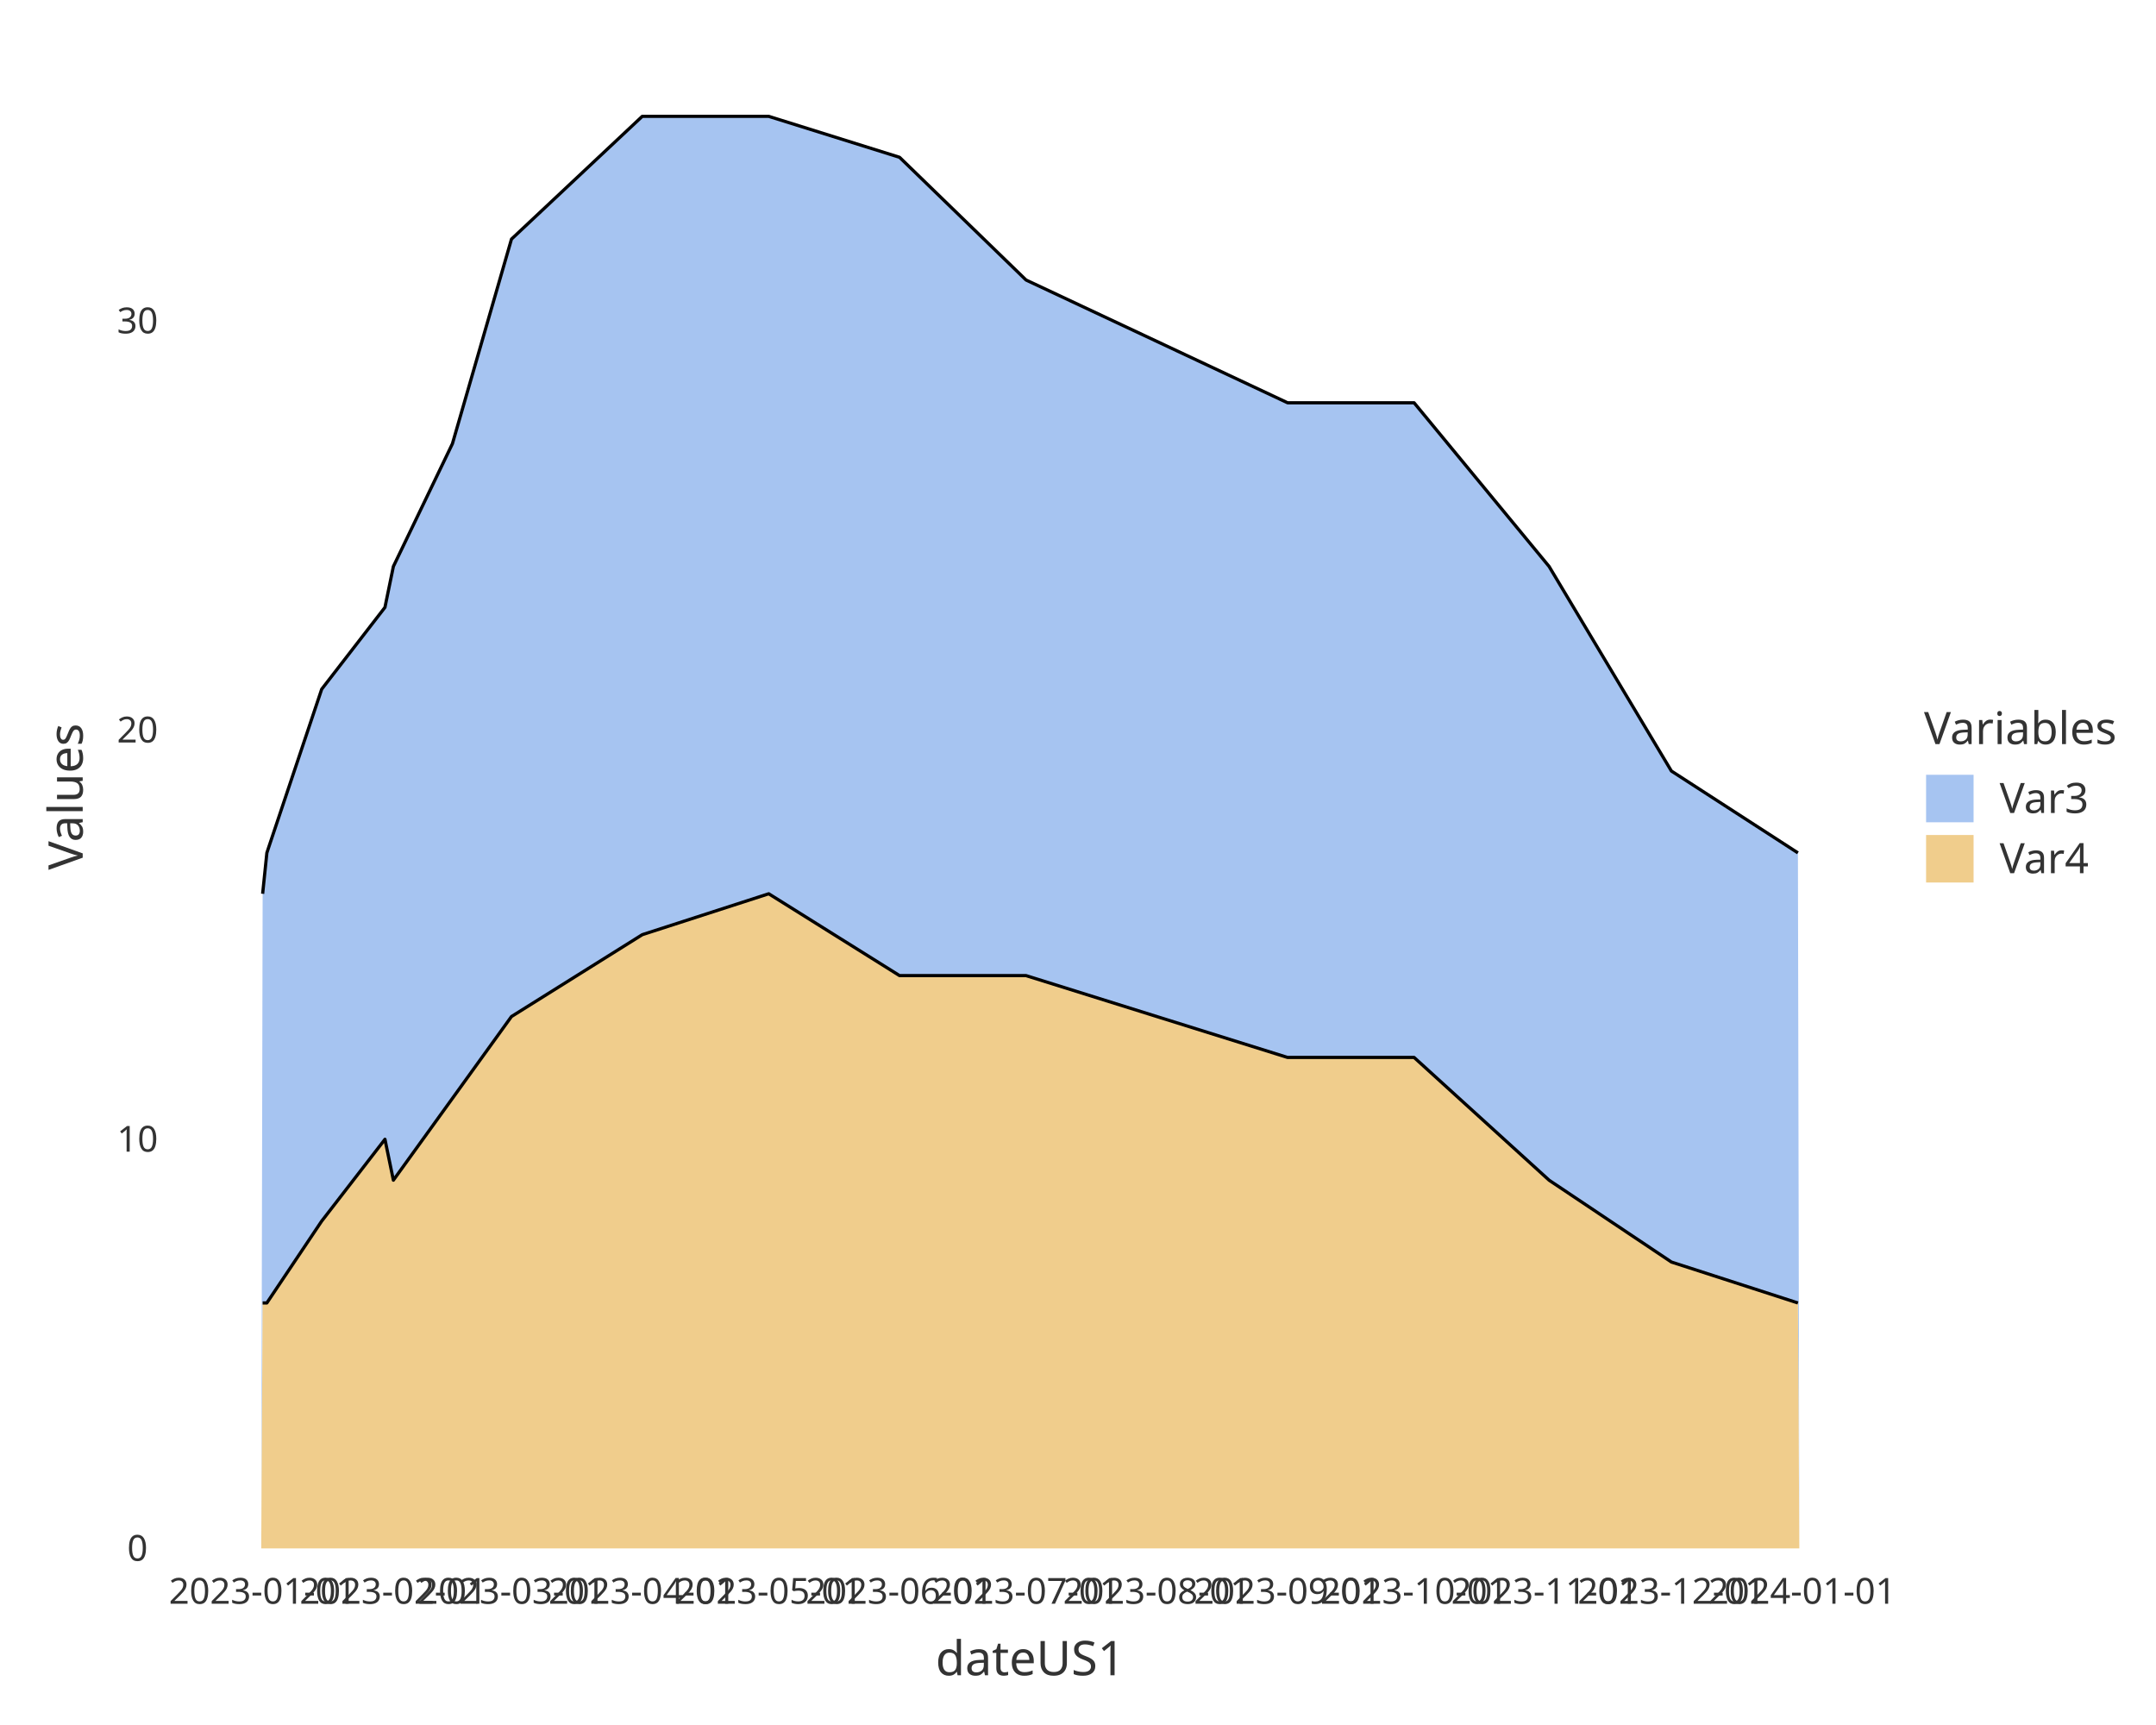
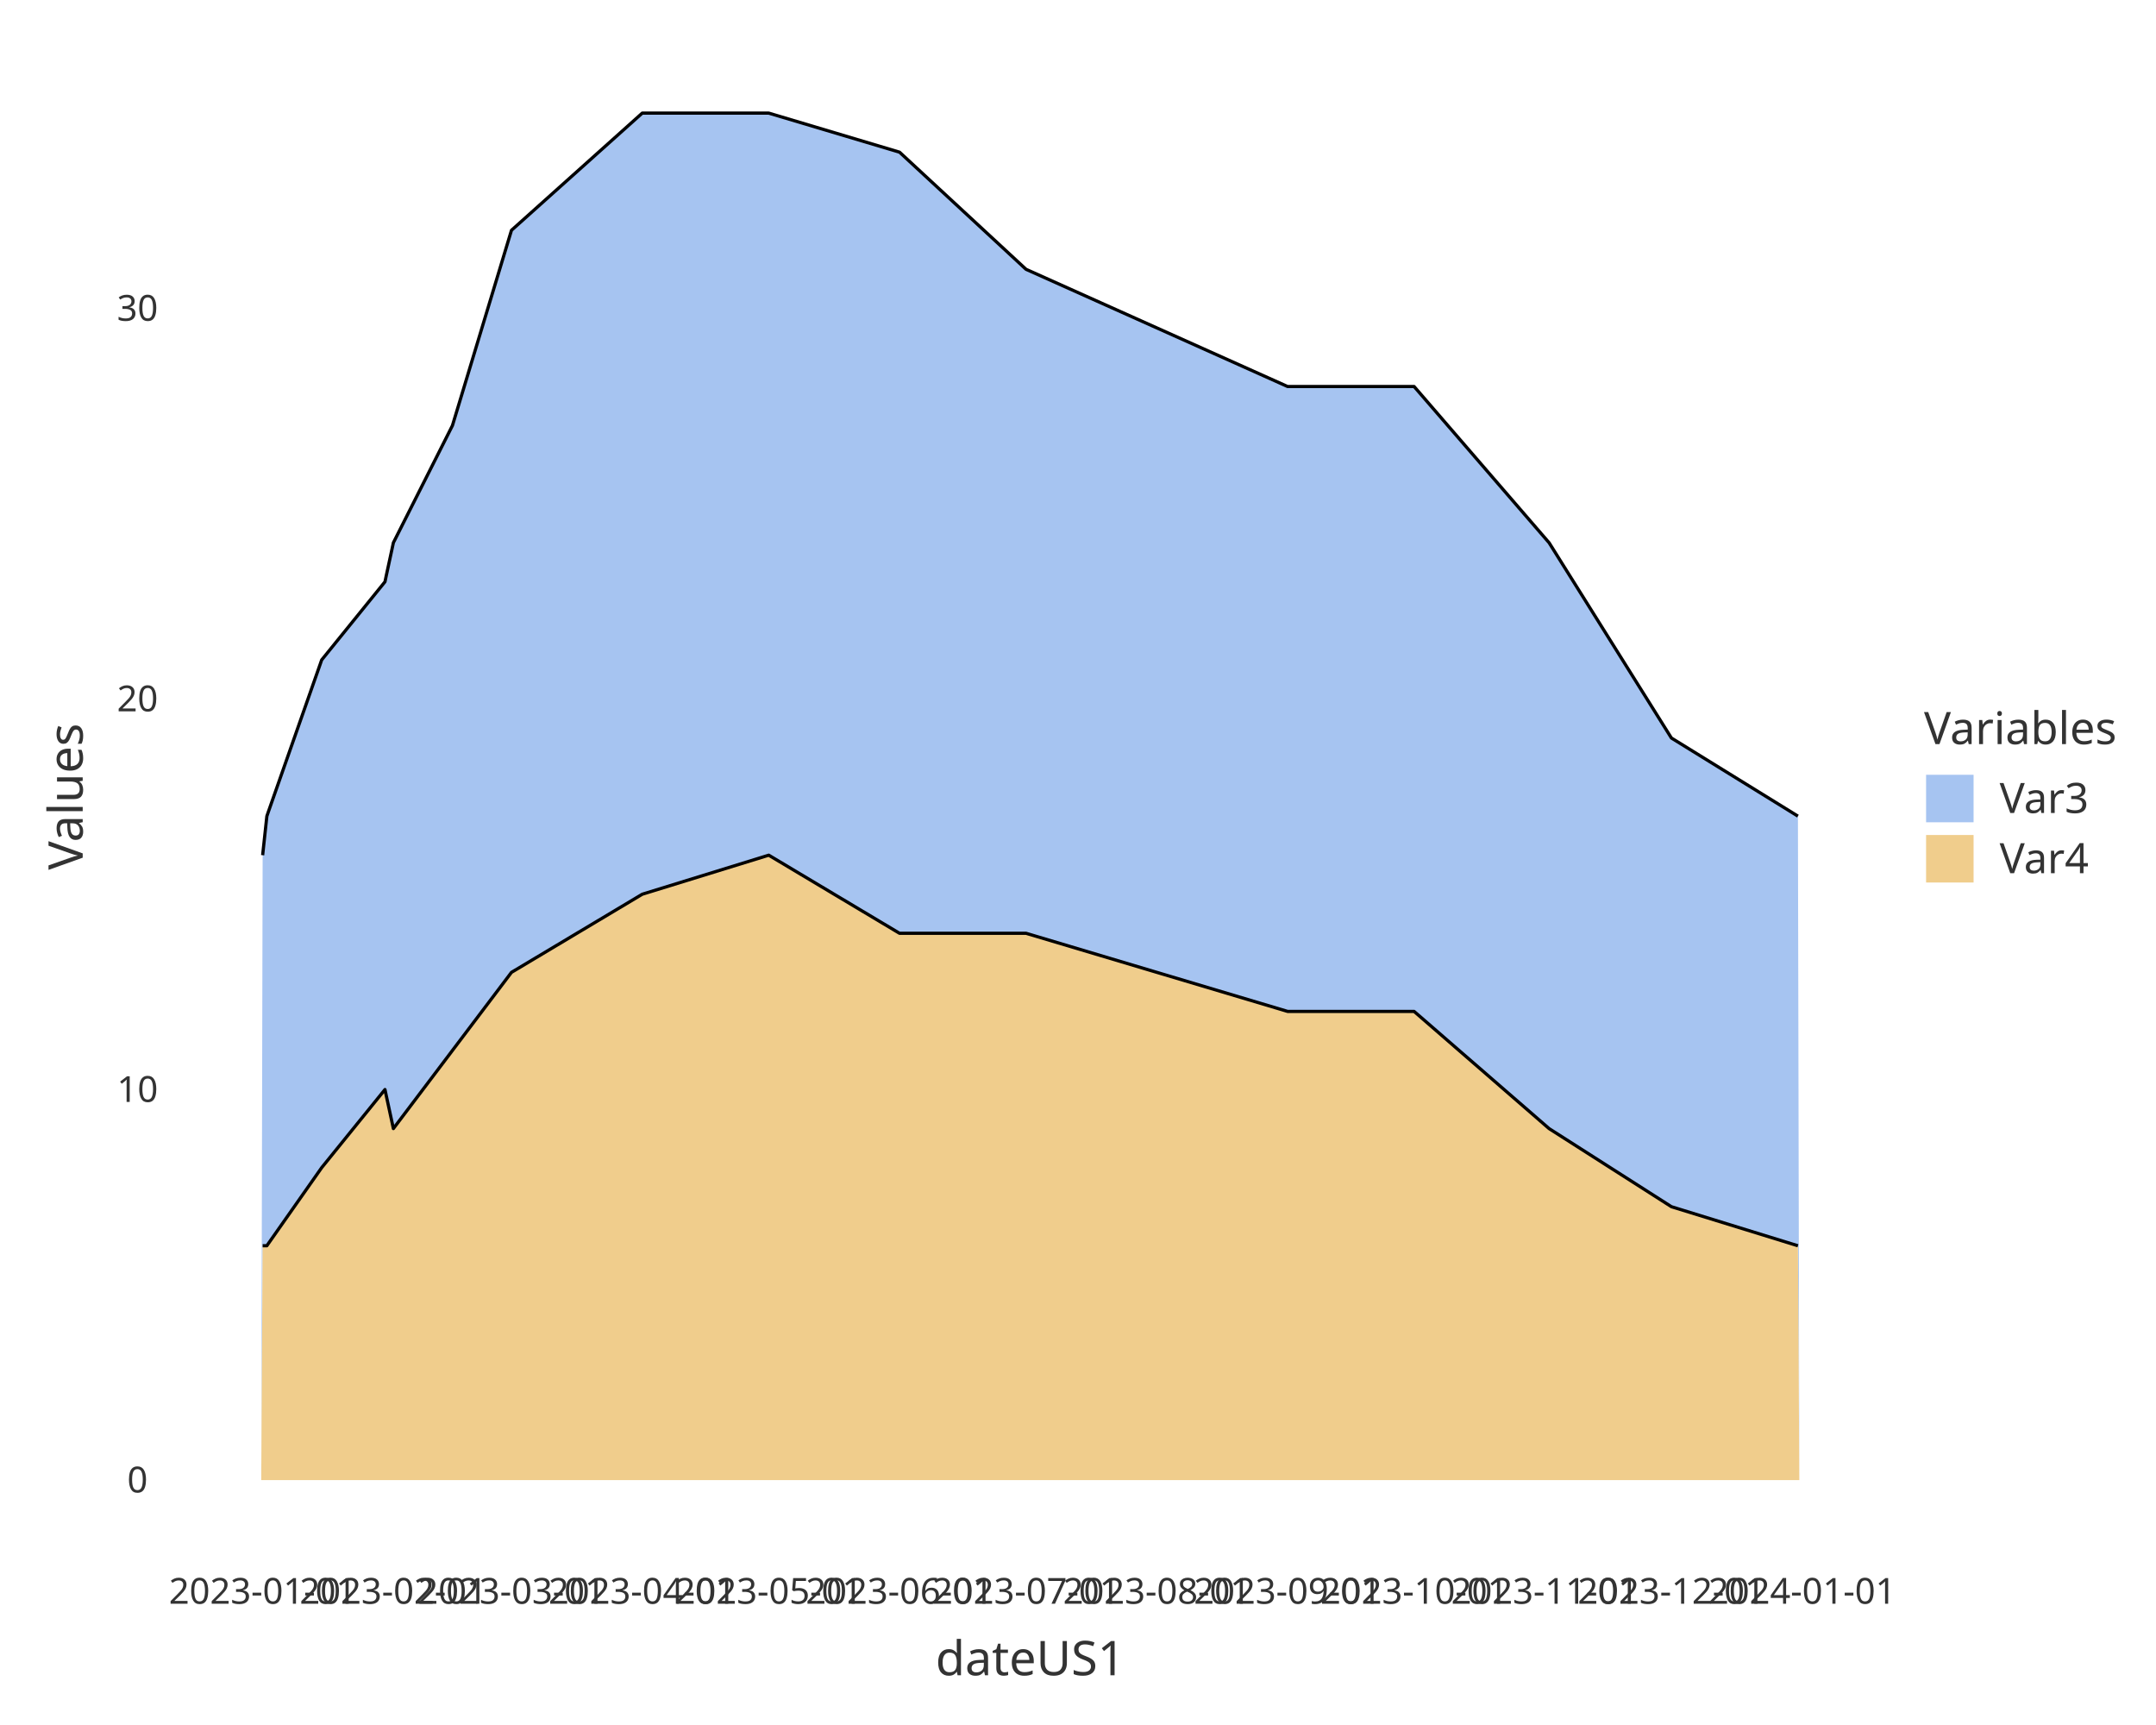
<svg xmlns="http://www.w3.org/2000/svg" class="svglite" data-engine-version="2.0" width="720.00pt" height="576.00pt" viewBox="0 0 720.00 576.00">
  <defs>
    <style type="text/css">
    .svglite line, .svglite polyline, .svglite polygon, .svglite path, .svglite rect, .svglite circle {
      fill: none;
      stroke: #000000;
      stroke-linecap: round;
      stroke-linejoin: round;
      stroke-miterlimit: 10.00;
    }
  </style>
  </defs>
  <rect width="100%" height="100%" style="stroke: none; fill: #FFFFFF;" />
  <defs>
    <clipPath id="cpMC4wMHw3MjAuMDB8MC4wMHw1NzYuMDA=">
      <rect x="0.00" y="0.00" width="720.00" height="576.00" />
    </clipPath>
  </defs>
  <g clip-path="url(#cpMC4wMHw3MjAuMDB8MC4wMHw1NzYuMDA=)">
    <rect x="0" y="0.00" width="720.00" height="576.00" style="stroke-width: 1.55; stroke: none;" />
  </g>
  <defs>
    <clipPath id="cpNjEuNTV8NjI2LjU3fDE0Ljk0fDUxNy4wNA==">
      <rect x="61.55" y="14.94" width="565.02" height="502.10" />
    </clipPath>
  </defs>
  <g clip-path="url(#cpNjEuNTV8NjI2LjU3fDE0Ljk0fDUxNy4wNA==)">
    <rect x="61.55" y="14.94" width="565.02" height="502.10" style="stroke-width: 1.55; stroke: none;" />
-     <polygon points="87.71,298.44 88.18,293.89 88.65,289.33 89.12,284.78 89.58,283.38 106.96,231.53 107.43,230.13 107.90,229.52 128.09,203.41 128.56,202.80 129.02,200.53 130.90,191.42 131.37,189.14 131.84,188.17 150.62,149.13 151.09,148.15 151.56,146.53 170.34,81.47 170.81,79.84 171.28,79.40 214.01,39.29 214.48,38.85 214.95,38.85 256.26,38.85 256.73,38.85 257.20,39.00 299.93,52.37 300.40,52.52 300.87,52.97 342.19,93.05 342.66,93.50 343.13,93.72 429.52,134.27 429.99,134.49 430.46,134.49 471.77,134.49 472.24,134.49 472.71,135.06 516.85,188.57 517.32,189.14 517.79,189.93 557.70,256.67 558.17,257.46 558.64,257.76 599.95,284.48 600.42,284.78 600.89,517.04 600.42,435.07 599.95,434.92 558.64,421.56 558.17,421.41 557.70,421.09 517.79,394.40 517.32,394.08 516.85,393.65 472.71,353.52 472.24,353.09 471.77,353.09 430.46,353.09 429.99,353.09 429.52,352.95 343.13,325.92 342.66,325.77 342.19,325.77 300.87,325.77 300.40,325.77 299.93,325.47 257.20,298.74 256.73,298.44 256.26,298.59 214.95,311.95 214.48,312.11 214.01,312.40 171.28,339.14 170.81,339.43 170.34,340.08 151.56,366.11 151.09,366.76 150.62,367.41 131.84,393.43 131.37,394.08 130.90,391.80 129.02,382.70 128.56,380.42 128.09,381.03 107.90,407.14 107.43,407.74 106.96,408.44 89.58,434.37 89.12,435.07 88.65,435.07 88.18,435.07 87.71,435.07 87.24,517.04 " style="stroke-width: 0.00; stroke: none; stroke-linecap: butt; fill: #A6C4F1;" />
-     <polyline points="87.71,298.44 88.18,293.89 88.65,289.33 89.12,284.78 89.58,283.38 106.96,231.53 107.43,230.13 107.90,229.52 128.09,203.41 128.56,202.80 129.02,200.53 130.90,191.42 131.37,189.14 131.84,188.17 150.62,149.13 151.09,148.15 151.56,146.53 170.34,81.47 170.81,79.84 171.28,79.40 214.01,39.29 214.48,38.85 214.95,38.85 256.26,38.85 256.73,38.85 257.20,39.00 299.93,52.37 300.40,52.52 300.87,52.97 342.19,93.05 342.66,93.50 343.13,93.72 429.52,134.27 429.99,134.49 430.46,134.49 471.77,134.49 472.24,134.49 472.71,135.06 516.85,188.57 517.32,189.14 517.79,189.93 557.70,256.67 558.17,257.46 558.64,257.76 599.95,284.48 600.42,284.78 " style="stroke-width: 1.07; stroke-linecap: butt;" />
-     <polygon points="87.71,435.07 88.18,435.07 88.65,435.07 89.12,435.07 89.58,434.37 106.96,408.44 107.43,407.74 107.90,407.14 128.09,381.03 128.56,380.42 129.02,382.70 130.90,391.80 131.37,394.08 131.84,393.43 150.62,367.41 151.09,366.76 151.56,366.11 170.34,340.08 170.81,339.43 171.28,339.14 214.01,312.40 214.48,312.11 214.95,311.95 256.26,298.59 256.73,298.44 257.20,298.74 299.93,325.47 300.40,325.77 300.87,325.77 342.19,325.77 342.66,325.77 343.13,325.92 429.52,352.95 429.99,353.09 430.46,353.09 471.77,353.09 472.24,353.09 472.71,353.52 516.85,393.65 517.32,394.08 517.79,394.40 557.70,421.09 558.17,421.41 558.64,421.56 599.95,434.92 600.42,435.07 600.89,517.04 600.42,517.04 599.95,517.04 558.64,517.04 558.17,517.04 557.70,517.04 517.79,517.04 517.32,517.04 516.85,517.04 472.71,517.04 472.24,517.04 471.77,517.04 430.46,517.04 429.99,517.04 429.52,517.04 343.13,517.04 342.66,517.04 342.19,517.04 300.87,517.04 300.40,517.04 299.93,517.04 257.20,517.04 256.73,517.04 256.26,517.04 214.95,517.04 214.48,517.04 214.01,517.04 171.28,517.04 170.81,517.04 170.34,517.04 151.56,517.04 151.09,517.04 150.62,517.04 131.84,517.04 131.37,517.04 130.90,517.04 129.02,517.04 128.56,517.04 128.09,517.04 107.90,517.04 107.43,517.04 106.96,517.04 89.58,517.04 89.12,517.04 88.65,517.04 88.18,517.04 87.71,517.04 87.24,517.04 " style="stroke-width: 0.00; stroke: none; stroke-linecap: butt; fill: #F0CD8C;" />
-     <polyline points="87.71,435.07 88.18,435.07 88.65,435.07 89.12,435.07 89.58,434.37 106.96,408.44 107.43,407.74 107.90,407.14 128.09,381.03 128.56,380.42 129.02,382.70 130.90,391.80 131.37,394.08 131.84,393.43 150.62,367.41 151.09,366.76 151.56,366.11 170.34,340.08 170.81,339.43 171.28,339.14 214.01,312.40 214.48,312.11 214.95,311.95 256.26,298.59 256.73,298.44 257.20,298.74 299.93,325.47 300.40,325.77 300.87,325.77 342.19,325.77 342.66,325.77 343.13,325.92 429.52,352.95 429.99,353.09 430.46,353.09 471.77,353.09 472.24,353.09 472.71,353.52 516.85,393.65 517.32,394.08 517.79,394.40 557.70,421.09 558.17,421.41 558.64,421.56 599.95,434.92 600.42,435.07 " style="stroke-width: 1.07; stroke-linecap: butt;" />
+     <polygon points="87.71,285.56 88.18,281.21 88.65,276.86 89.12,272.52 89.58,271.18 106.96,221.69 107.43,220.35 107.90,219.77 128.09,194.85 128.56,194.27 129.02,192.09 130.90,183.40 131.37,181.22 131.84,180.29 150.62,143.03 151.09,142.10 151.56,140.55 170.34,78.44 170.81,76.89 171.28,76.47 214.01,38.19 214.48,37.77 214.95,37.77 256.26,37.77 256.73,37.77 257.20,37.91 299.93,50.67 300.40,50.81 300.87,51.24 342.19,89.50 342.66,89.93 343.13,90.14 429.52,128.85 429.99,129.06 430.46,129.06 471.77,129.06 472.24,129.06 472.71,129.60 516.85,180.68 517.32,181.22 517.79,181.97 557.70,245.68 558.17,246.43 558.64,246.72 599.95,272.23 600.42,272.52 600.89,494.22 600.42,415.97 599.95,415.83 558.64,403.08 558.17,402.93 557.70,402.63 517.79,377.15 517.32,376.85 516.85,376.44 472.71,338.13 472.24,337.72 471.77,337.72 430.46,337.72 429.99,337.72 429.52,337.58 343.13,311.78 342.66,311.64 342.19,311.64 300.87,311.64 300.40,311.64 299.93,311.36 257.20,285.84 256.73,285.56 256.26,285.70 214.95,298.45 214.48,298.60 214.01,298.88 171.28,324.40 170.81,324.68 170.34,325.30 151.56,350.14 151.09,350.76 150.62,351.39 131.84,376.23 131.37,376.85 130.90,374.67 129.02,365.98 128.56,363.81 128.09,364.39 107.90,389.31 107.43,389.89 106.96,390.56 89.58,415.30 89.12,415.97 88.65,415.97 88.18,415.97 87.71,415.97 87.24,494.22 " style="stroke-width: 0.00; stroke: none; stroke-linecap: butt; fill: #A6C4F1;" />
+     <polyline points="87.71,285.56 88.18,281.21 88.65,276.86 89.12,272.52 89.58,271.18 106.96,221.69 107.43,220.35 107.90,219.77 128.09,194.85 128.56,194.27 129.02,192.09 130.90,183.40 131.37,181.22 131.84,180.29 150.62,143.03 151.09,142.10 151.56,140.55 170.34,78.44 170.81,76.89 171.28,76.47 214.01,38.19 214.48,37.77 214.95,37.77 256.26,37.77 256.73,37.77 257.20,37.91 299.93,50.67 300.40,50.81 300.87,51.24 342.19,89.50 342.66,89.93 343.13,90.14 429.52,128.85 429.99,129.06 430.46,129.06 471.77,129.06 472.24,129.06 472.71,129.60 516.85,180.68 517.32,181.22 517.79,181.97 557.70,245.68 558.17,246.43 558.64,246.72 599.95,272.23 600.42,272.52 " style="stroke-width: 1.07; stroke-linecap: butt;" />
+     <polygon points="87.71,415.97 88.18,415.97 88.65,415.97 89.12,415.97 89.58,415.30 106.96,390.56 107.43,389.89 107.90,389.31 128.09,364.39 128.56,363.81 129.02,365.98 130.90,374.67 131.37,376.85 131.84,376.23 150.62,351.39 151.09,350.76 151.56,350.14 170.34,325.30 170.81,324.68 171.28,324.40 214.01,298.88 214.48,298.60 214.95,298.45 256.26,285.70 256.73,285.56 257.20,285.84 299.93,311.36 300.40,311.64 300.87,311.64 342.19,311.64 342.66,311.64 343.13,311.78 429.52,337.58 429.99,337.72 430.46,337.72 471.77,337.72 472.24,337.72 472.71,338.13 516.85,376.44 517.32,376.85 517.79,377.15 557.70,402.63 558.17,402.93 558.64,403.08 599.95,415.83 600.42,415.97 600.89,494.22 600.42,494.22 599.95,494.22 558.64,494.22 558.17,494.22 557.70,494.22 517.79,494.22 517.32,494.22 516.85,494.22 472.71,494.22 472.24,494.22 471.77,494.22 430.46,494.22 429.99,494.22 429.52,494.22 343.13,494.22 342.66,494.22 342.19,494.22 300.87,494.22 300.40,494.22 299.93,494.22 257.20,494.22 256.73,494.22 256.26,494.22 214.95,494.22 214.48,494.22 214.01,494.22 171.28,494.22 170.81,494.22 170.34,494.22 151.56,494.22 151.09,494.22 150.62,494.22 131.84,494.22 131.37,494.22 130.90,494.22 129.02,494.22 128.56,494.22 128.09,494.22 107.90,494.22 107.43,494.22 106.96,494.22 89.58,494.22 89.12,494.22 88.65,494.22 88.18,494.22 87.71,494.22 87.24,494.22 " style="stroke-width: 0.00; stroke: none; stroke-linecap: butt; fill: #F0CD8C;" />
+     <polyline points="87.71,415.97 88.18,415.97 88.65,415.97 89.12,415.97 89.58,415.30 106.96,390.56 107.43,389.89 107.90,389.31 128.09,364.39 128.56,363.81 129.02,365.98 130.90,374.67 131.37,376.85 131.84,376.23 150.62,351.39 151.09,350.76 151.56,350.14 170.34,325.30 170.81,324.68 171.28,324.40 214.01,298.88 214.48,298.60 214.95,298.45 256.26,285.70 256.73,285.56 257.20,285.84 299.93,311.36 300.40,311.64 300.87,311.64 342.19,311.64 342.66,311.64 343.13,311.78 429.52,337.58 429.99,337.72 430.46,337.72 471.77,337.72 472.24,337.72 472.71,338.13 516.85,376.44 517.32,376.85 517.79,377.15 557.70,402.63 558.17,402.93 558.64,403.08 599.95,415.83 600.42,415.97 " style="stroke-width: 1.07; stroke-linecap: butt;" />
  </g>
  <g clip-path="url(#cpMC4wMHw3MjAuMDB8MC4wMHw1NzYuMDA=)">
-     <text x="45.91" y="521.17" text-anchor="middle" style="font-size: 12.00px; fill: #333333; font-family: sans;" textLength="6.67px" lengthAdjust="spacingAndGlyphs">0</text>
-     <text x="45.91" y="384.55" text-anchor="middle" style="font-size: 12.00px; fill: #333333; font-family: sans;" textLength="13.35px" lengthAdjust="spacingAndGlyphs">10</text>
-     <text x="45.91" y="247.92" text-anchor="middle" style="font-size: 12.00px; fill: #333333; font-family: sans;" textLength="13.35px" lengthAdjust="spacingAndGlyphs">20</text>
-     <text x="45.91" y="111.30" text-anchor="middle" style="font-size: 12.00px; fill: #333333; font-family: sans;" textLength="13.35px" lengthAdjust="spacingAndGlyphs">30</text>
-     <polyline points="57.57,517.04 61.55,517.04 " style="stroke-width: 1.55; stroke: none; stroke-linecap: butt;" />
-     <polyline points="57.57,380.42 61.55,380.42 " style="stroke-width: 1.55; stroke: none; stroke-linecap: butt;" />
-     <polyline points="57.57,243.79 61.55,243.79 " style="stroke-width: 1.55; stroke: none; stroke-linecap: butt;" />
-     <polyline points="57.57,107.17 61.55,107.17 " style="stroke-width: 1.55; stroke: none; stroke-linecap: butt;" />
+     <text x="45.91" y="498.35" text-anchor="middle" style="font-size: 12.00px; fill: #333333; font-family: sans;" textLength="6.67px" lengthAdjust="spacingAndGlyphs">0</text>
+     <text x="45.91" y="367.94" text-anchor="middle" style="font-size: 12.00px; fill: #333333; font-family: sans;" textLength="13.35px" lengthAdjust="spacingAndGlyphs">10</text>
+     <text x="45.91" y="237.52" text-anchor="middle" style="font-size: 12.00px; fill: #333333; font-family: sans;" textLength="13.35px" lengthAdjust="spacingAndGlyphs">20</text>
+     <text x="45.91" y="107.10" text-anchor="middle" style="font-size: 12.00px; fill: #333333; font-family: sans;" textLength="13.35px" lengthAdjust="spacingAndGlyphs">30</text>
+     <polyline points="57.57,494.22 61.55,494.22 " style="stroke-width: 1.55; stroke: none; stroke-linecap: butt;" />
+     <polyline points="57.57,363.81 61.55,363.81 " style="stroke-width: 1.55; stroke: none; stroke-linecap: butt;" />
+     <polyline points="57.57,233.39 61.55,233.39 " style="stroke-width: 1.55; stroke: none; stroke-linecap: butt;" />
+     <polyline points="57.57,102.97 61.55,102.97 " style="stroke-width: 1.55; stroke: none; stroke-linecap: butt;" />
    <polyline points="87.71,521.03 87.71,517.04 " style="stroke-width: 1.55; stroke: none; stroke-linecap: butt;" />
    <polyline points="131.37,521.03 131.37,517.04 " style="stroke-width: 1.55; stroke: none; stroke-linecap: butt;" />
    <polyline points="170.81,521.03 170.81,517.04 " style="stroke-width: 1.55; stroke: none; stroke-linecap: butt;" />
    <polyline points="214.48,521.03 214.48,517.04 " style="stroke-width: 1.55; stroke: none; stroke-linecap: butt;" />
    <polyline points="256.73,521.03 256.73,517.04 " style="stroke-width: 1.55; stroke: none; stroke-linecap: butt;" />
    <polyline points="300.40,521.03 300.40,517.04 " style="stroke-width: 1.55; stroke: none; stroke-linecap: butt;" />
    <polyline points="342.66,521.03 342.66,517.04 " style="stroke-width: 1.55; stroke: none; stroke-linecap: butt;" />
    <polyline points="386.32,521.03 386.32,517.04 " style="stroke-width: 1.55; stroke: none; stroke-linecap: butt;" />
    <polyline points="429.99,521.03 429.99,517.04 " style="stroke-width: 1.55; stroke: none; stroke-linecap: butt;" />
    <polyline points="472.24,521.03 472.24,517.04 " style="stroke-width: 1.55; stroke: none; stroke-linecap: butt;" />
    <polyline points="515.91,521.03 515.91,517.04 " style="stroke-width: 1.55; stroke: none; stroke-linecap: butt;" />
    <polyline points="558.17,521.03 558.17,517.04 " style="stroke-width: 1.55; stroke: none; stroke-linecap: butt;" />
    <polyline points="601.83,521.03 601.83,517.04 " style="stroke-width: 1.55; stroke: none; stroke-linecap: butt;" />
    <text x="87.71" y="535.51" text-anchor="middle" style="font-size: 12.00px; fill: #333333; font-family: sans;" textLength="61.39px" lengthAdjust="spacingAndGlyphs">2023-01-01</text>
    <text x="131.37" y="535.51" text-anchor="middle" style="font-size: 12.00px; fill: #333333; font-family: sans;" textLength="61.39px" lengthAdjust="spacingAndGlyphs">2023-02-01</text>
    <text x="170.81" y="535.51" text-anchor="middle" style="font-size: 12.00px; fill: #333333; font-family: sans;" textLength="61.39px" lengthAdjust="spacingAndGlyphs">2023-03-01</text>
    <text x="214.48" y="535.51" text-anchor="middle" style="font-size: 12.00px; fill: #333333; font-family: sans;" textLength="61.39px" lengthAdjust="spacingAndGlyphs">2023-04-01</text>
    <text x="256.73" y="535.51" text-anchor="middle" style="font-size: 12.00px; fill: #333333; font-family: sans;" textLength="61.39px" lengthAdjust="spacingAndGlyphs">2023-05-01</text>
    <text x="300.40" y="535.51" text-anchor="middle" style="font-size: 12.00px; fill: #333333; font-family: sans;" textLength="61.39px" lengthAdjust="spacingAndGlyphs">2023-06-01</text>
    <text x="342.66" y="535.51" text-anchor="middle" style="font-size: 12.00px; fill: #333333; font-family: sans;" textLength="61.39px" lengthAdjust="spacingAndGlyphs">2023-07-01</text>
    <text x="386.32" y="535.51" text-anchor="middle" style="font-size: 12.00px; fill: #333333; font-family: sans;" textLength="61.39px" lengthAdjust="spacingAndGlyphs">2023-08-01</text>
    <text x="429.99" y="535.51" text-anchor="middle" style="font-size: 12.00px; fill: #333333; font-family: sans;" textLength="61.39px" lengthAdjust="spacingAndGlyphs">2023-09-01</text>
    <text x="472.24" y="535.51" text-anchor="middle" style="font-size: 12.00px; fill: #333333; font-family: sans;" textLength="61.39px" lengthAdjust="spacingAndGlyphs">2023-10-01</text>
    <text x="515.91" y="535.51" text-anchor="middle" style="font-size: 12.00px; fill: #333333; font-family: sans;" textLength="61.39px" lengthAdjust="spacingAndGlyphs">2023-11-01</text>
    <text x="558.17" y="535.51" text-anchor="middle" style="font-size: 12.00px; fill: #333333; font-family: sans;" textLength="61.39px" lengthAdjust="spacingAndGlyphs">2023-12-01</text>
    <text x="601.83" y="535.51" text-anchor="middle" style="font-size: 12.00px; fill: #333333; font-family: sans;" textLength="61.39px" lengthAdjust="spacingAndGlyphs">2024-01-01</text>
    <text x="344.06" y="559.40" text-anchor="middle" style="font-size: 16.00px; fill: #333333; font-family: sans;" textLength="62.28px" lengthAdjust="spacingAndGlyphs">dateUS1</text>
    <text transform="translate(27.62,265.99) rotate(-90)" text-anchor="middle" style="font-size: 16.00px; fill: #333333; font-family: sans;" textLength="48.93px" lengthAdjust="spacingAndGlyphs">Values</text>
    <rect x="642.52" y="236.59" width="62.54" height="58.80" style="stroke-width: 1.55; stroke: none;" />
    <text x="642.52" y="248.47" style="font-size: 15.00px; fill: #333333; font-family: sans;" textLength="62.54px" lengthAdjust="spacingAndGlyphs">Variables</text>
    <rect x="643.22" y="258.71" width="15.86" height="15.86" style="stroke-width: 1.07; stroke: none; stroke-linecap: butt; fill: #A6C4F1;" />
    <rect x="643.22" y="278.82" width="15.86" height="15.86" style="stroke-width: 1.07; stroke: none; stroke-linecap: butt; fill: #F0CD8C;" />
    <text x="667.77" y="271.46" style="font-size: 14.00px; fill: #333333; font-family: sans;" textLength="29.58px" lengthAdjust="spacingAndGlyphs">Var3</text>
    <text x="667.77" y="291.57" style="font-size: 14.00px; fill: #333333; font-family: sans;" textLength="29.58px" lengthAdjust="spacingAndGlyphs">Var4</text>
  </g>
</svg>
